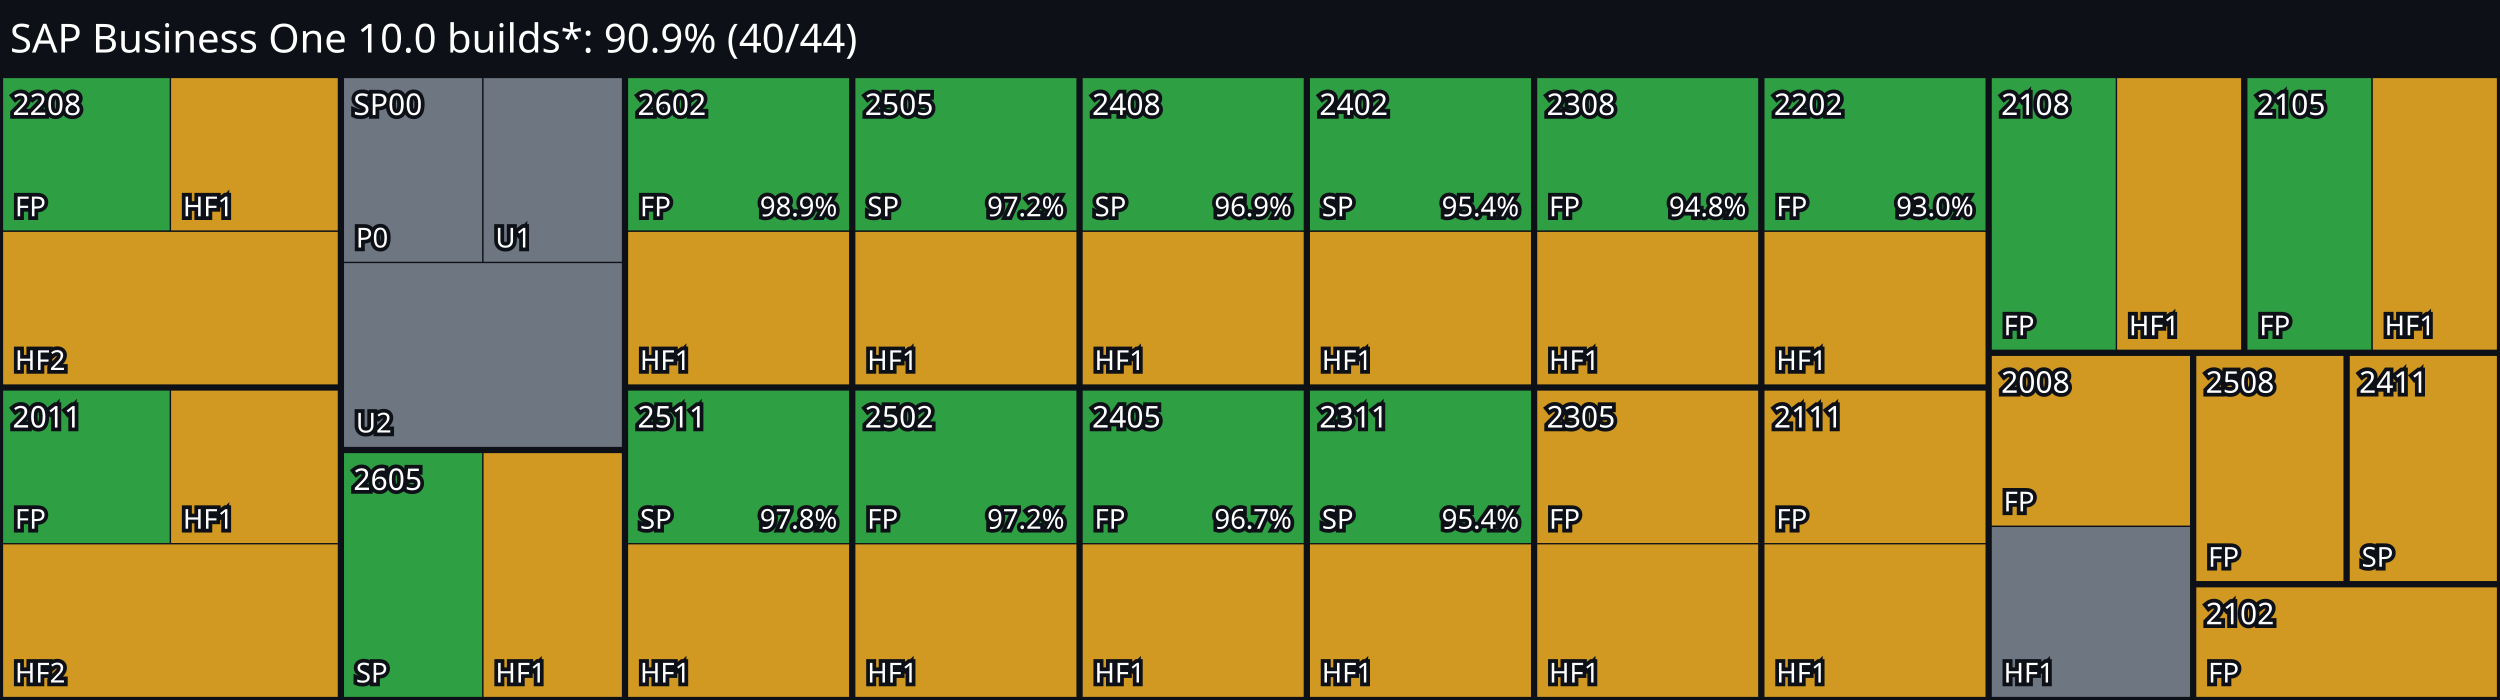
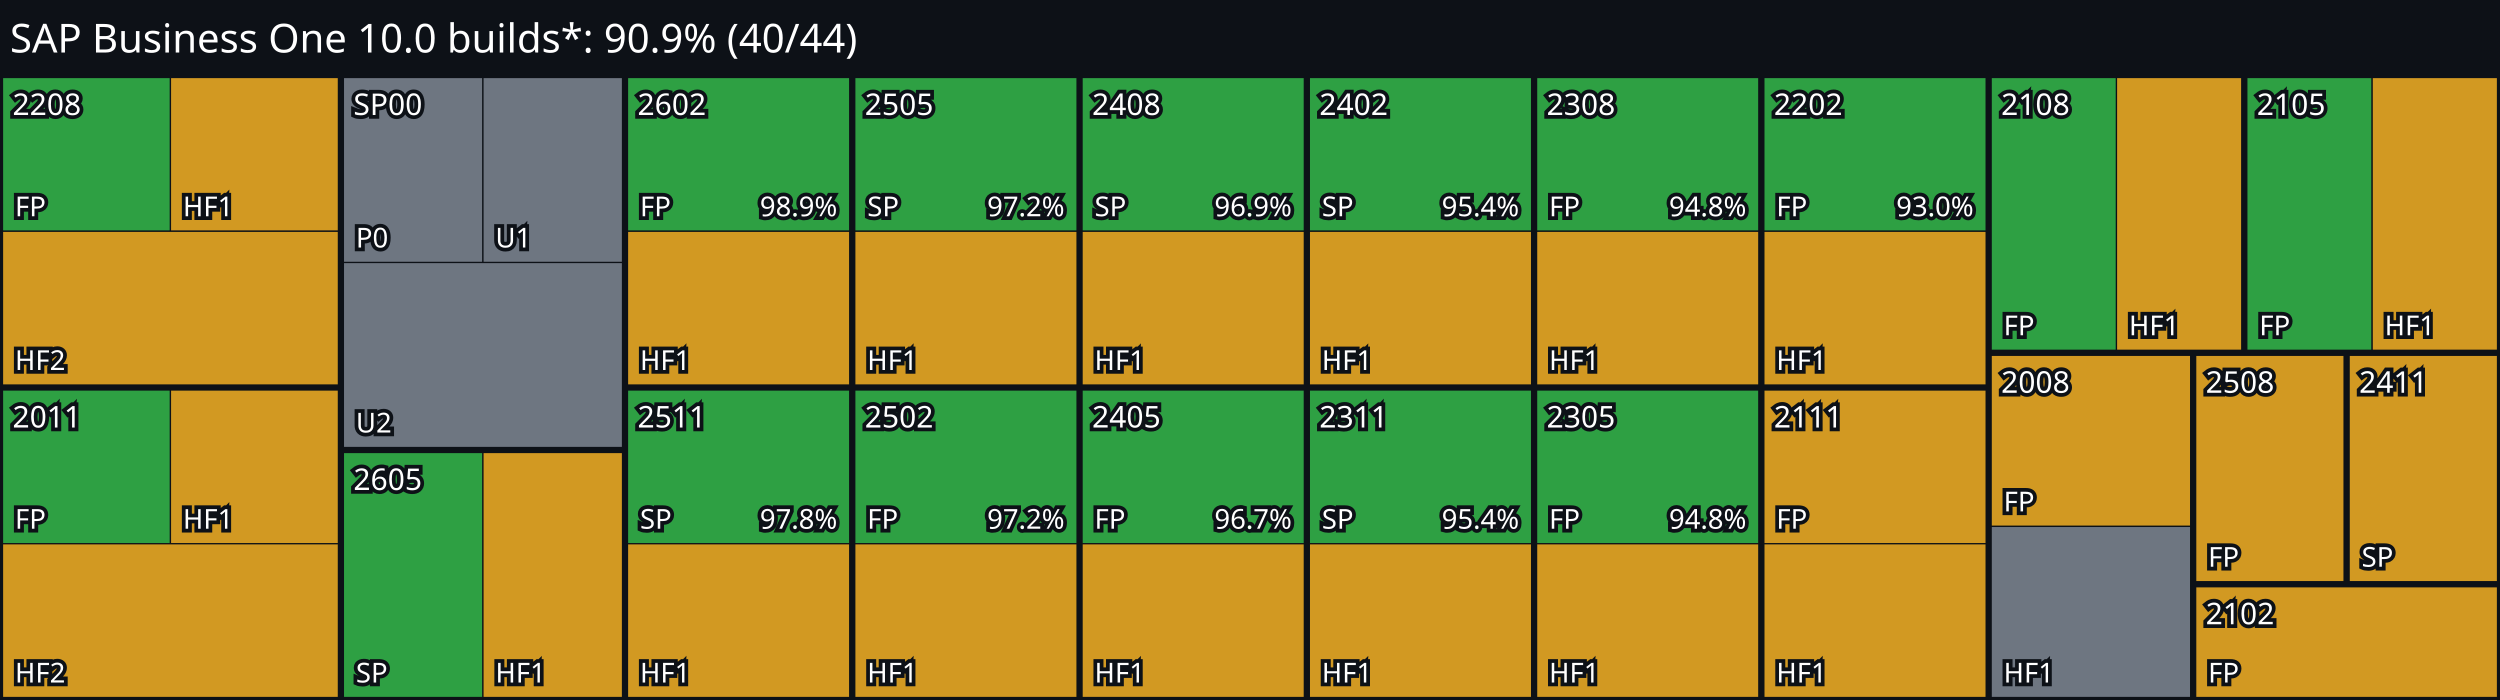
<svg xmlns="http://www.w3.org/2000/svg" viewBox="0 0 1000 280" width="1000" height="280">
  <rect x="0.00" y="0.00" width="1000.00" height="280.00" fill="#0d1117" stroke="#0d1117" stroke-width="0" />
  <text x="4.00" y="21.00" text-anchor="start" font-family="sans-serif" font-size="16" fill="#ffffff" stroke="#0d1117" stroke-width="3" paint-order="stroke">SAP Business One 10.0 builds*: 90.9% (40/44)</text>
  <g>
    <rect x="1.00" y="31.00" width="67.18" height="61.50" fill="#2ea043" stroke="#0d1117" stroke-width="0.5" />
    <text x="6.00" y="86.50" text-anchor="start" font-family="sans-serif" font-size="11" fill="#ffffff" stroke="#0d1117" stroke-width="3" paint-order="stroke">FP</text>
    <rect x="68.18" y="31.00" width="67.18" height="61.50" fill="#d29922" stroke="#0d1117" stroke-width="0.5" />
    <text x="73.18" y="86.50" text-anchor="start" font-family="sans-serif" font-size="11" fill="#ffffff" stroke="#0d1117" stroke-width="3" paint-order="stroke">HF1</text>
    <rect x="1.00" y="92.50" width="134.36" height="61.50" fill="#d29922" stroke="#0d1117" stroke-width="0.5" />
    <text x="6.00" y="148.00" text-anchor="start" font-family="sans-serif" font-size="11" fill="#ffffff" stroke="#0d1117" stroke-width="3" paint-order="stroke">HF2</text>
    <rect x="0.00" y="30.00" width="136.36" height="125.00" fill="none" stroke="#0d1117" stroke-width="2" />
    <text x="5.00" y="46.00" text-anchor="start" font-family="sans-serif" font-size="12" fill="#ffffff" stroke="#0d1117" stroke-width="3" paint-order="stroke">2208</text>
  </g>
  <g>
    <rect x="1.00" y="156.00" width="67.18" height="61.50" fill="#2ea043" stroke="#0d1117" stroke-width="0.5" />
    <text x="6.00" y="211.50" text-anchor="start" font-family="sans-serif" font-size="11" fill="#ffffff" stroke="#0d1117" stroke-width="3" paint-order="stroke">FP</text>
    <rect x="68.18" y="156.00" width="67.18" height="61.50" fill="#d29922" stroke="#0d1117" stroke-width="0.5" />
    <text x="73.18" y="211.50" text-anchor="start" font-family="sans-serif" font-size="11" fill="#ffffff" stroke="#0d1117" stroke-width="3" paint-order="stroke">HF1</text>
    <rect x="1.00" y="217.50" width="134.36" height="61.50" fill="#d29922" stroke="#0d1117" stroke-width="0.5" />
    <text x="6.00" y="273.00" text-anchor="start" font-family="sans-serif" font-size="11" fill="#ffffff" stroke="#0d1117" stroke-width="3" paint-order="stroke">HF2</text>
    <rect x="0.00" y="155.00" width="136.36" height="125.00" fill="none" stroke="#0d1117" stroke-width="2" />
    <text x="5.00" y="171.00" text-anchor="start" font-family="sans-serif" font-size="12" fill="#ffffff" stroke="#0d1117" stroke-width="3" paint-order="stroke">2011</text>
  </g>
  <g>
    <rect x="137.36" y="31.00" width="55.82" height="74.00" fill="#6e7681" stroke="#0d1117" stroke-width="0.5" />
    <text x="142.36" y="99.00" text-anchor="start" font-family="sans-serif" font-size="11" fill="#ffffff" stroke="#0d1117" stroke-width="3" paint-order="stroke">P0</text>
    <rect x="193.18" y="31.00" width="55.82" height="74.00" fill="#6e7681" stroke="#0d1117" stroke-width="0.5" />
    <text x="198.18" y="99.00" text-anchor="start" font-family="sans-serif" font-size="11" fill="#ffffff" stroke="#0d1117" stroke-width="3" paint-order="stroke">U1</text>
    <rect x="137.36" y="105.00" width="111.64" height="74.00" fill="#6e7681" stroke="#0d1117" stroke-width="0.5" />
    <text x="142.36" y="173.00" text-anchor="start" font-family="sans-serif" font-size="11" fill="#ffffff" stroke="#0d1117" stroke-width="3" paint-order="stroke">U2</text>
    <rect x="136.36" y="30.00" width="113.64" height="150.00" fill="none" stroke="#0d1117" stroke-width="2" />
    <text x="141.36" y="46.00" text-anchor="start" font-family="sans-serif" font-size="12" fill="#ffffff" stroke="#0d1117" stroke-width="3" paint-order="stroke">SP00</text>
  </g>
  <g>
    <rect x="137.36" y="181.00" width="55.82" height="98.00" fill="#2ea043" stroke="#0d1117" stroke-width="0.5" />
    <text x="142.36" y="273.00" text-anchor="start" font-family="sans-serif" font-size="11" fill="#ffffff" stroke="#0d1117" stroke-width="3" paint-order="stroke">SP</text>
    <rect x="193.18" y="181.00" width="55.82" height="98.00" fill="#d29922" stroke="#0d1117" stroke-width="0.5" />
    <text x="198.18" y="273.00" text-anchor="start" font-family="sans-serif" font-size="11" fill="#ffffff" stroke="#0d1117" stroke-width="3" paint-order="stroke">HF1</text>
    <rect x="136.36" y="180.00" width="113.64" height="100.00" fill="none" stroke="#0d1117" stroke-width="2" />
    <text x="141.36" y="196.00" text-anchor="start" font-family="sans-serif" font-size="12" fill="#ffffff" stroke="#0d1117" stroke-width="3" paint-order="stroke">2605</text>
  </g>
  <g>
    <rect x="251.00" y="31.00" width="88.91" height="61.50" fill="#2ea043" stroke="#0d1117" stroke-width="0.5" />
    <text x="256.00" y="86.50" text-anchor="start" font-family="sans-serif" font-size="11" fill="#ffffff" stroke="#0d1117" stroke-width="3" paint-order="stroke">FP</text>
    <text x="334.91" y="86.50" text-anchor="end" font-family="sans-serif" font-size="11" fill="#ffffff" stroke="#0d1117" stroke-width="3" paint-order="stroke">98.9%</text>
    <rect x="251.00" y="92.50" width="88.91" height="61.50" fill="#d29922" stroke="#0d1117" stroke-width="0.5" />
    <text x="256.00" y="148.00" text-anchor="start" font-family="sans-serif" font-size="11" fill="#ffffff" stroke="#0d1117" stroke-width="3" paint-order="stroke">HF1</text>
    <rect x="250.00" y="30.00" width="90.91" height="125.00" fill="none" stroke="#0d1117" stroke-width="2" />
    <text x="255.00" y="46.00" text-anchor="start" font-family="sans-serif" font-size="12" fill="#ffffff" stroke="#0d1117" stroke-width="3" paint-order="stroke">2602</text>
  </g>
  <g>
    <rect x="251.00" y="156.00" width="88.91" height="61.50" fill="#2ea043" stroke="#0d1117" stroke-width="0.5" />
    <text x="256.00" y="211.50" text-anchor="start" font-family="sans-serif" font-size="11" fill="#ffffff" stroke="#0d1117" stroke-width="3" paint-order="stroke">SP</text>
    <text x="334.91" y="211.50" text-anchor="end" font-family="sans-serif" font-size="11" fill="#ffffff" stroke="#0d1117" stroke-width="3" paint-order="stroke">97.8%</text>
    <rect x="251.00" y="217.50" width="88.91" height="61.50" fill="#d29922" stroke="#0d1117" stroke-width="0.5" />
    <text x="256.00" y="273.00" text-anchor="start" font-family="sans-serif" font-size="11" fill="#ffffff" stroke="#0d1117" stroke-width="3" paint-order="stroke">HF1</text>
    <rect x="250.00" y="155.00" width="90.91" height="125.00" fill="none" stroke="#0d1117" stroke-width="2" />
    <text x="255.00" y="171.00" text-anchor="start" font-family="sans-serif" font-size="12" fill="#ffffff" stroke="#0d1117" stroke-width="3" paint-order="stroke">2511</text>
  </g>
  <g>
    <rect x="341.91" y="31.00" width="88.91" height="61.50" fill="#2ea043" stroke="#0d1117" stroke-width="0.5" />
    <text x="346.91" y="86.50" text-anchor="start" font-family="sans-serif" font-size="11" fill="#ffffff" stroke="#0d1117" stroke-width="3" paint-order="stroke">SP</text>
    <text x="425.82" y="86.50" text-anchor="end" font-family="sans-serif" font-size="11" fill="#ffffff" stroke="#0d1117" stroke-width="3" paint-order="stroke">97.2%</text>
    <rect x="341.91" y="92.50" width="88.91" height="61.50" fill="#d29922" stroke="#0d1117" stroke-width="0.5" />
    <text x="346.91" y="148.00" text-anchor="start" font-family="sans-serif" font-size="11" fill="#ffffff" stroke="#0d1117" stroke-width="3" paint-order="stroke">HF1</text>
    <rect x="340.91" y="30.00" width="90.91" height="125.00" fill="none" stroke="#0d1117" stroke-width="2" />
    <text x="345.91" y="46.00" text-anchor="start" font-family="sans-serif" font-size="12" fill="#ffffff" stroke="#0d1117" stroke-width="3" paint-order="stroke">2505</text>
  </g>
  <g>
    <rect x="341.91" y="156.00" width="88.91" height="61.50" fill="#2ea043" stroke="#0d1117" stroke-width="0.5" />
    <text x="346.91" y="211.50" text-anchor="start" font-family="sans-serif" font-size="11" fill="#ffffff" stroke="#0d1117" stroke-width="3" paint-order="stroke">FP</text>
    <text x="425.82" y="211.50" text-anchor="end" font-family="sans-serif" font-size="11" fill="#ffffff" stroke="#0d1117" stroke-width="3" paint-order="stroke">97.2%</text>
    <rect x="341.91" y="217.50" width="88.91" height="61.50" fill="#d29922" stroke="#0d1117" stroke-width="0.5" />
    <text x="346.91" y="273.00" text-anchor="start" font-family="sans-serif" font-size="11" fill="#ffffff" stroke="#0d1117" stroke-width="3" paint-order="stroke">HF1</text>
    <rect x="340.91" y="155.00" width="90.91" height="125.00" fill="none" stroke="#0d1117" stroke-width="2" />
    <text x="345.91" y="171.00" text-anchor="start" font-family="sans-serif" font-size="12" fill="#ffffff" stroke="#0d1117" stroke-width="3" paint-order="stroke">2502</text>
  </g>
  <g>
    <rect x="432.82" y="31.00" width="88.91" height="61.50" fill="#2ea043" stroke="#0d1117" stroke-width="0.5" />
    <text x="437.82" y="86.50" text-anchor="start" font-family="sans-serif" font-size="11" fill="#ffffff" stroke="#0d1117" stroke-width="3" paint-order="stroke">SP</text>
    <text x="516.73" y="86.50" text-anchor="end" font-family="sans-serif" font-size="11" fill="#ffffff" stroke="#0d1117" stroke-width="3" paint-order="stroke">96.9%</text>
    <rect x="432.82" y="92.50" width="88.91" height="61.50" fill="#d29922" stroke="#0d1117" stroke-width="0.5" />
    <text x="437.82" y="148.00" text-anchor="start" font-family="sans-serif" font-size="11" fill="#ffffff" stroke="#0d1117" stroke-width="3" paint-order="stroke">HF1</text>
    <rect x="431.82" y="30.00" width="90.91" height="125.00" fill="none" stroke="#0d1117" stroke-width="2" />
    <text x="436.82" y="46.00" text-anchor="start" font-family="sans-serif" font-size="12" fill="#ffffff" stroke="#0d1117" stroke-width="3" paint-order="stroke">2408</text>
  </g>
  <g>
    <rect x="432.82" y="156.00" width="88.91" height="61.50" fill="#2ea043" stroke="#0d1117" stroke-width="0.5" />
    <text x="437.82" y="211.50" text-anchor="start" font-family="sans-serif" font-size="11" fill="#ffffff" stroke="#0d1117" stroke-width="3" paint-order="stroke">FP</text>
    <text x="516.73" y="211.50" text-anchor="end" font-family="sans-serif" font-size="11" fill="#ffffff" stroke="#0d1117" stroke-width="3" paint-order="stroke">96.7%</text>
    <rect x="432.82" y="217.50" width="88.91" height="61.50" fill="#d29922" stroke="#0d1117" stroke-width="0.5" />
    <text x="437.82" y="273.00" text-anchor="start" font-family="sans-serif" font-size="11" fill="#ffffff" stroke="#0d1117" stroke-width="3" paint-order="stroke">HF1</text>
    <rect x="431.82" y="155.00" width="90.91" height="125.00" fill="none" stroke="#0d1117" stroke-width="2" />
    <text x="436.82" y="171.00" text-anchor="start" font-family="sans-serif" font-size="12" fill="#ffffff" stroke="#0d1117" stroke-width="3" paint-order="stroke">2405</text>
  </g>
  <g>
    <rect x="523.73" y="31.00" width="88.91" height="61.50" fill="#2ea043" stroke="#0d1117" stroke-width="0.5" />
    <text x="528.73" y="86.50" text-anchor="start" font-family="sans-serif" font-size="11" fill="#ffffff" stroke="#0d1117" stroke-width="3" paint-order="stroke">SP</text>
    <text x="607.64" y="86.50" text-anchor="end" font-family="sans-serif" font-size="11" fill="#ffffff" stroke="#0d1117" stroke-width="3" paint-order="stroke">95.4%</text>
    <rect x="523.73" y="92.50" width="88.91" height="61.50" fill="#d29922" stroke="#0d1117" stroke-width="0.5" />
    <text x="528.73" y="148.00" text-anchor="start" font-family="sans-serif" font-size="11" fill="#ffffff" stroke="#0d1117" stroke-width="3" paint-order="stroke">HF1</text>
    <rect x="522.73" y="30.00" width="90.91" height="125.00" fill="none" stroke="#0d1117" stroke-width="2" />
    <text x="527.73" y="46.00" text-anchor="start" font-family="sans-serif" font-size="12" fill="#ffffff" stroke="#0d1117" stroke-width="3" paint-order="stroke">2402</text>
  </g>
  <g>
    <rect x="523.73" y="156.00" width="88.91" height="61.50" fill="#2ea043" stroke="#0d1117" stroke-width="0.5" />
    <text x="528.73" y="211.50" text-anchor="start" font-family="sans-serif" font-size="11" fill="#ffffff" stroke="#0d1117" stroke-width="3" paint-order="stroke">SP</text>
    <text x="607.64" y="211.50" text-anchor="end" font-family="sans-serif" font-size="11" fill="#ffffff" stroke="#0d1117" stroke-width="3" paint-order="stroke">95.4%</text>
    <rect x="523.73" y="217.50" width="88.91" height="61.50" fill="#d29922" stroke="#0d1117" stroke-width="0.5" />
    <text x="528.73" y="273.00" text-anchor="start" font-family="sans-serif" font-size="11" fill="#ffffff" stroke="#0d1117" stroke-width="3" paint-order="stroke">HF1</text>
    <rect x="522.73" y="155.00" width="90.91" height="125.00" fill="none" stroke="#0d1117" stroke-width="2" />
    <text x="527.73" y="171.00" text-anchor="start" font-family="sans-serif" font-size="12" fill="#ffffff" stroke="#0d1117" stroke-width="3" paint-order="stroke">2311</text>
  </g>
  <g>
    <rect x="614.64" y="31.00" width="88.91" height="61.50" fill="#2ea043" stroke="#0d1117" stroke-width="0.5" />
    <text x="619.64" y="86.50" text-anchor="start" font-family="sans-serif" font-size="11" fill="#ffffff" stroke="#0d1117" stroke-width="3" paint-order="stroke">FP</text>
    <text x="698.55" y="86.50" text-anchor="end" font-family="sans-serif" font-size="11" fill="#ffffff" stroke="#0d1117" stroke-width="3" paint-order="stroke">94.8%</text>
    <rect x="614.64" y="92.50" width="88.91" height="61.50" fill="#d29922" stroke="#0d1117" stroke-width="0.5" />
    <text x="619.64" y="148.00" text-anchor="start" font-family="sans-serif" font-size="11" fill="#ffffff" stroke="#0d1117" stroke-width="3" paint-order="stroke">HF1</text>
    <rect x="613.64" y="30.00" width="90.91" height="125.00" fill="none" stroke="#0d1117" stroke-width="2" />
    <text x="618.64" y="46.00" text-anchor="start" font-family="sans-serif" font-size="12" fill="#ffffff" stroke="#0d1117" stroke-width="3" paint-order="stroke">2308</text>
  </g>
  <g>
-     <rect x="614.64" y="156.00" width="88.91" height="61.50" fill="#d29922" stroke="#0d1117" stroke-width="0.5" />
+     <rect x="614.64" y="156.00" width="88.91" height="61.50" fill="#2ea043" stroke="#0d1117" stroke-width="0.5" />
    <text x="619.64" y="211.50" text-anchor="start" font-family="sans-serif" font-size="11" fill="#ffffff" stroke="#0d1117" stroke-width="3" paint-order="stroke">FP</text>
+     <text x="698.55" y="211.50" text-anchor="end" font-family="sans-serif" font-size="11" fill="#ffffff" stroke="#0d1117" stroke-width="3" paint-order="stroke">94.8%</text>
    <rect x="614.64" y="217.50" width="88.91" height="61.50" fill="#d29922" stroke="#0d1117" stroke-width="0.5" />
    <text x="619.64" y="273.00" text-anchor="start" font-family="sans-serif" font-size="11" fill="#ffffff" stroke="#0d1117" stroke-width="3" paint-order="stroke">HF1</text>
    <rect x="613.64" y="155.00" width="90.91" height="125.00" fill="none" stroke="#0d1117" stroke-width="2" />
    <text x="618.64" y="171.00" text-anchor="start" font-family="sans-serif" font-size="12" fill="#ffffff" stroke="#0d1117" stroke-width="3" paint-order="stroke">2305</text>
  </g>
  <g>
    <rect x="705.55" y="31.00" width="88.91" height="61.50" fill="#2ea043" stroke="#0d1117" stroke-width="0.5" />
    <text x="710.55" y="86.50" text-anchor="start" font-family="sans-serif" font-size="11" fill="#ffffff" stroke="#0d1117" stroke-width="3" paint-order="stroke">FP</text>
    <text x="789.45" y="86.50" text-anchor="end" font-family="sans-serif" font-size="11" fill="#ffffff" stroke="#0d1117" stroke-width="3" paint-order="stroke">93.0%</text>
    <rect x="705.55" y="92.50" width="88.91" height="61.50" fill="#d29922" stroke="#0d1117" stroke-width="0.5" />
    <text x="710.55" y="148.00" text-anchor="start" font-family="sans-serif" font-size="11" fill="#ffffff" stroke="#0d1117" stroke-width="3" paint-order="stroke">HF1</text>
    <rect x="704.55" y="30.00" width="90.91" height="125.00" fill="none" stroke="#0d1117" stroke-width="2" />
    <text x="709.55" y="46.00" text-anchor="start" font-family="sans-serif" font-size="12" fill="#ffffff" stroke="#0d1117" stroke-width="3" paint-order="stroke">2202</text>
  </g>
  <g>
    <rect x="705.55" y="156.00" width="88.91" height="61.50" fill="#d29922" stroke="#0d1117" stroke-width="0.5" />
    <text x="710.55" y="211.50" text-anchor="start" font-family="sans-serif" font-size="11" fill="#ffffff" stroke="#0d1117" stroke-width="3" paint-order="stroke">FP</text>
    <rect x="705.55" y="217.50" width="88.91" height="61.50" fill="#d29922" stroke="#0d1117" stroke-width="0.5" />
    <text x="710.55" y="273.00" text-anchor="start" font-family="sans-serif" font-size="11" fill="#ffffff" stroke="#0d1117" stroke-width="3" paint-order="stroke">HF1</text>
    <rect x="704.55" y="155.00" width="90.91" height="125.00" fill="none" stroke="#0d1117" stroke-width="2" />
    <text x="709.55" y="171.00" text-anchor="start" font-family="sans-serif" font-size="12" fill="#ffffff" stroke="#0d1117" stroke-width="3" paint-order="stroke">2111</text>
  </g>
  <g>
    <rect x="796.45" y="31.00" width="50.14" height="109.11" fill="#2ea043" stroke="#0d1117" stroke-width="0.5" />
    <text x="801.45" y="134.11" text-anchor="start" font-family="sans-serif" font-size="11" fill="#ffffff" stroke="#0d1117" stroke-width="3" paint-order="stroke">FP</text>
    <rect x="846.59" y="31.00" width="50.14" height="109.11" fill="#d29922" stroke="#0d1117" stroke-width="0.5" />
    <text x="851.59" y="134.11" text-anchor="start" font-family="sans-serif" font-size="11" fill="#ffffff" stroke="#0d1117" stroke-width="3" paint-order="stroke">HF1</text>
    <rect x="795.45" y="30.00" width="102.27" height="111.11" fill="none" stroke="#0d1117" stroke-width="2" />
    <text x="800.45" y="46.00" text-anchor="start" font-family="sans-serif" font-size="12" fill="#ffffff" stroke="#0d1117" stroke-width="3" paint-order="stroke">2108</text>
  </g>
  <g>
    <rect x="898.73" y="31.00" width="50.14" height="109.11" fill="#2ea043" stroke="#0d1117" stroke-width="0.5" />
    <text x="903.73" y="134.11" text-anchor="start" font-family="sans-serif" font-size="11" fill="#ffffff" stroke="#0d1117" stroke-width="3" paint-order="stroke">FP</text>
    <rect x="948.86" y="31.00" width="50.14" height="109.11" fill="#d29922" stroke="#0d1117" stroke-width="0.5" />
    <text x="953.86" y="134.11" text-anchor="start" font-family="sans-serif" font-size="11" fill="#ffffff" stroke="#0d1117" stroke-width="3" paint-order="stroke">HF1</text>
    <rect x="897.73" y="30.00" width="102.27" height="111.11" fill="none" stroke="#0d1117" stroke-width="2" />
    <text x="902.73" y="46.00" text-anchor="start" font-family="sans-serif" font-size="12" fill="#ffffff" stroke="#0d1117" stroke-width="3" paint-order="stroke">2105</text>
  </g>
  <g>
    <rect x="796.45" y="142.11" width="79.82" height="68.44" fill="#d29922" stroke="#0d1117" stroke-width="0.5" />
    <text x="801.45" y="204.56" text-anchor="start" font-family="sans-serif" font-size="11" fill="#ffffff" stroke="#0d1117" stroke-width="3" paint-order="stroke">FP</text>
    <rect x="796.45" y="210.56" width="79.82" height="68.44" fill="#6e7681" stroke="#0d1117" stroke-width="0.5" />
    <text x="801.45" y="273.00" text-anchor="start" font-family="sans-serif" font-size="11" fill="#ffffff" stroke="#0d1117" stroke-width="3" paint-order="stroke">HF1</text>
    <rect x="795.45" y="141.11" width="81.82" height="138.89" fill="none" stroke="#0d1117" stroke-width="2" />
    <text x="800.45" y="157.11" text-anchor="start" font-family="sans-serif" font-size="12" fill="#ffffff" stroke="#0d1117" stroke-width="3" paint-order="stroke">2008</text>
  </g>
  <g>
    <rect x="878.27" y="142.11" width="59.36" height="90.59" fill="#d29922" stroke="#0d1117" stroke-width="0.5" />
    <text x="883.27" y="226.70" text-anchor="start" font-family="sans-serif" font-size="11" fill="#ffffff" stroke="#0d1117" stroke-width="3" paint-order="stroke">FP</text>
    <rect x="877.27" y="141.11" width="61.36" height="92.59" fill="none" stroke="#0d1117" stroke-width="2" />
    <text x="882.27" y="157.11" text-anchor="start" font-family="sans-serif" font-size="12" fill="#ffffff" stroke="#0d1117" stroke-width="3" paint-order="stroke">2508</text>
  </g>
  <g>
    <rect x="939.64" y="142.11" width="59.36" height="90.59" fill="#d29922" stroke="#0d1117" stroke-width="0.5" />
    <text x="944.64" y="226.70" text-anchor="start" font-family="sans-serif" font-size="11" fill="#ffffff" stroke="#0d1117" stroke-width="3" paint-order="stroke">SP</text>
    <rect x="938.64" y="141.11" width="61.36" height="92.59" fill="none" stroke="#0d1117" stroke-width="2" />
    <text x="943.64" y="157.11" text-anchor="start" font-family="sans-serif" font-size="12" fill="#ffffff" stroke="#0d1117" stroke-width="3" paint-order="stroke">2411</text>
  </g>
  <g>
    <rect x="878.27" y="234.70" width="120.73" height="44.30" fill="#d29922" stroke="#0d1117" stroke-width="0.5" />
    <text x="883.27" y="273.00" text-anchor="start" font-family="sans-serif" font-size="11" fill="#ffffff" stroke="#0d1117" stroke-width="3" paint-order="stroke">FP</text>
    <rect x="877.27" y="233.70" width="122.73" height="46.30" fill="none" stroke="#0d1117" stroke-width="2" />
    <text x="882.27" y="249.70" text-anchor="start" font-family="sans-serif" font-size="12" fill="#ffffff" stroke="#0d1117" stroke-width="3" paint-order="stroke">2102</text>
  </g>
</svg>
